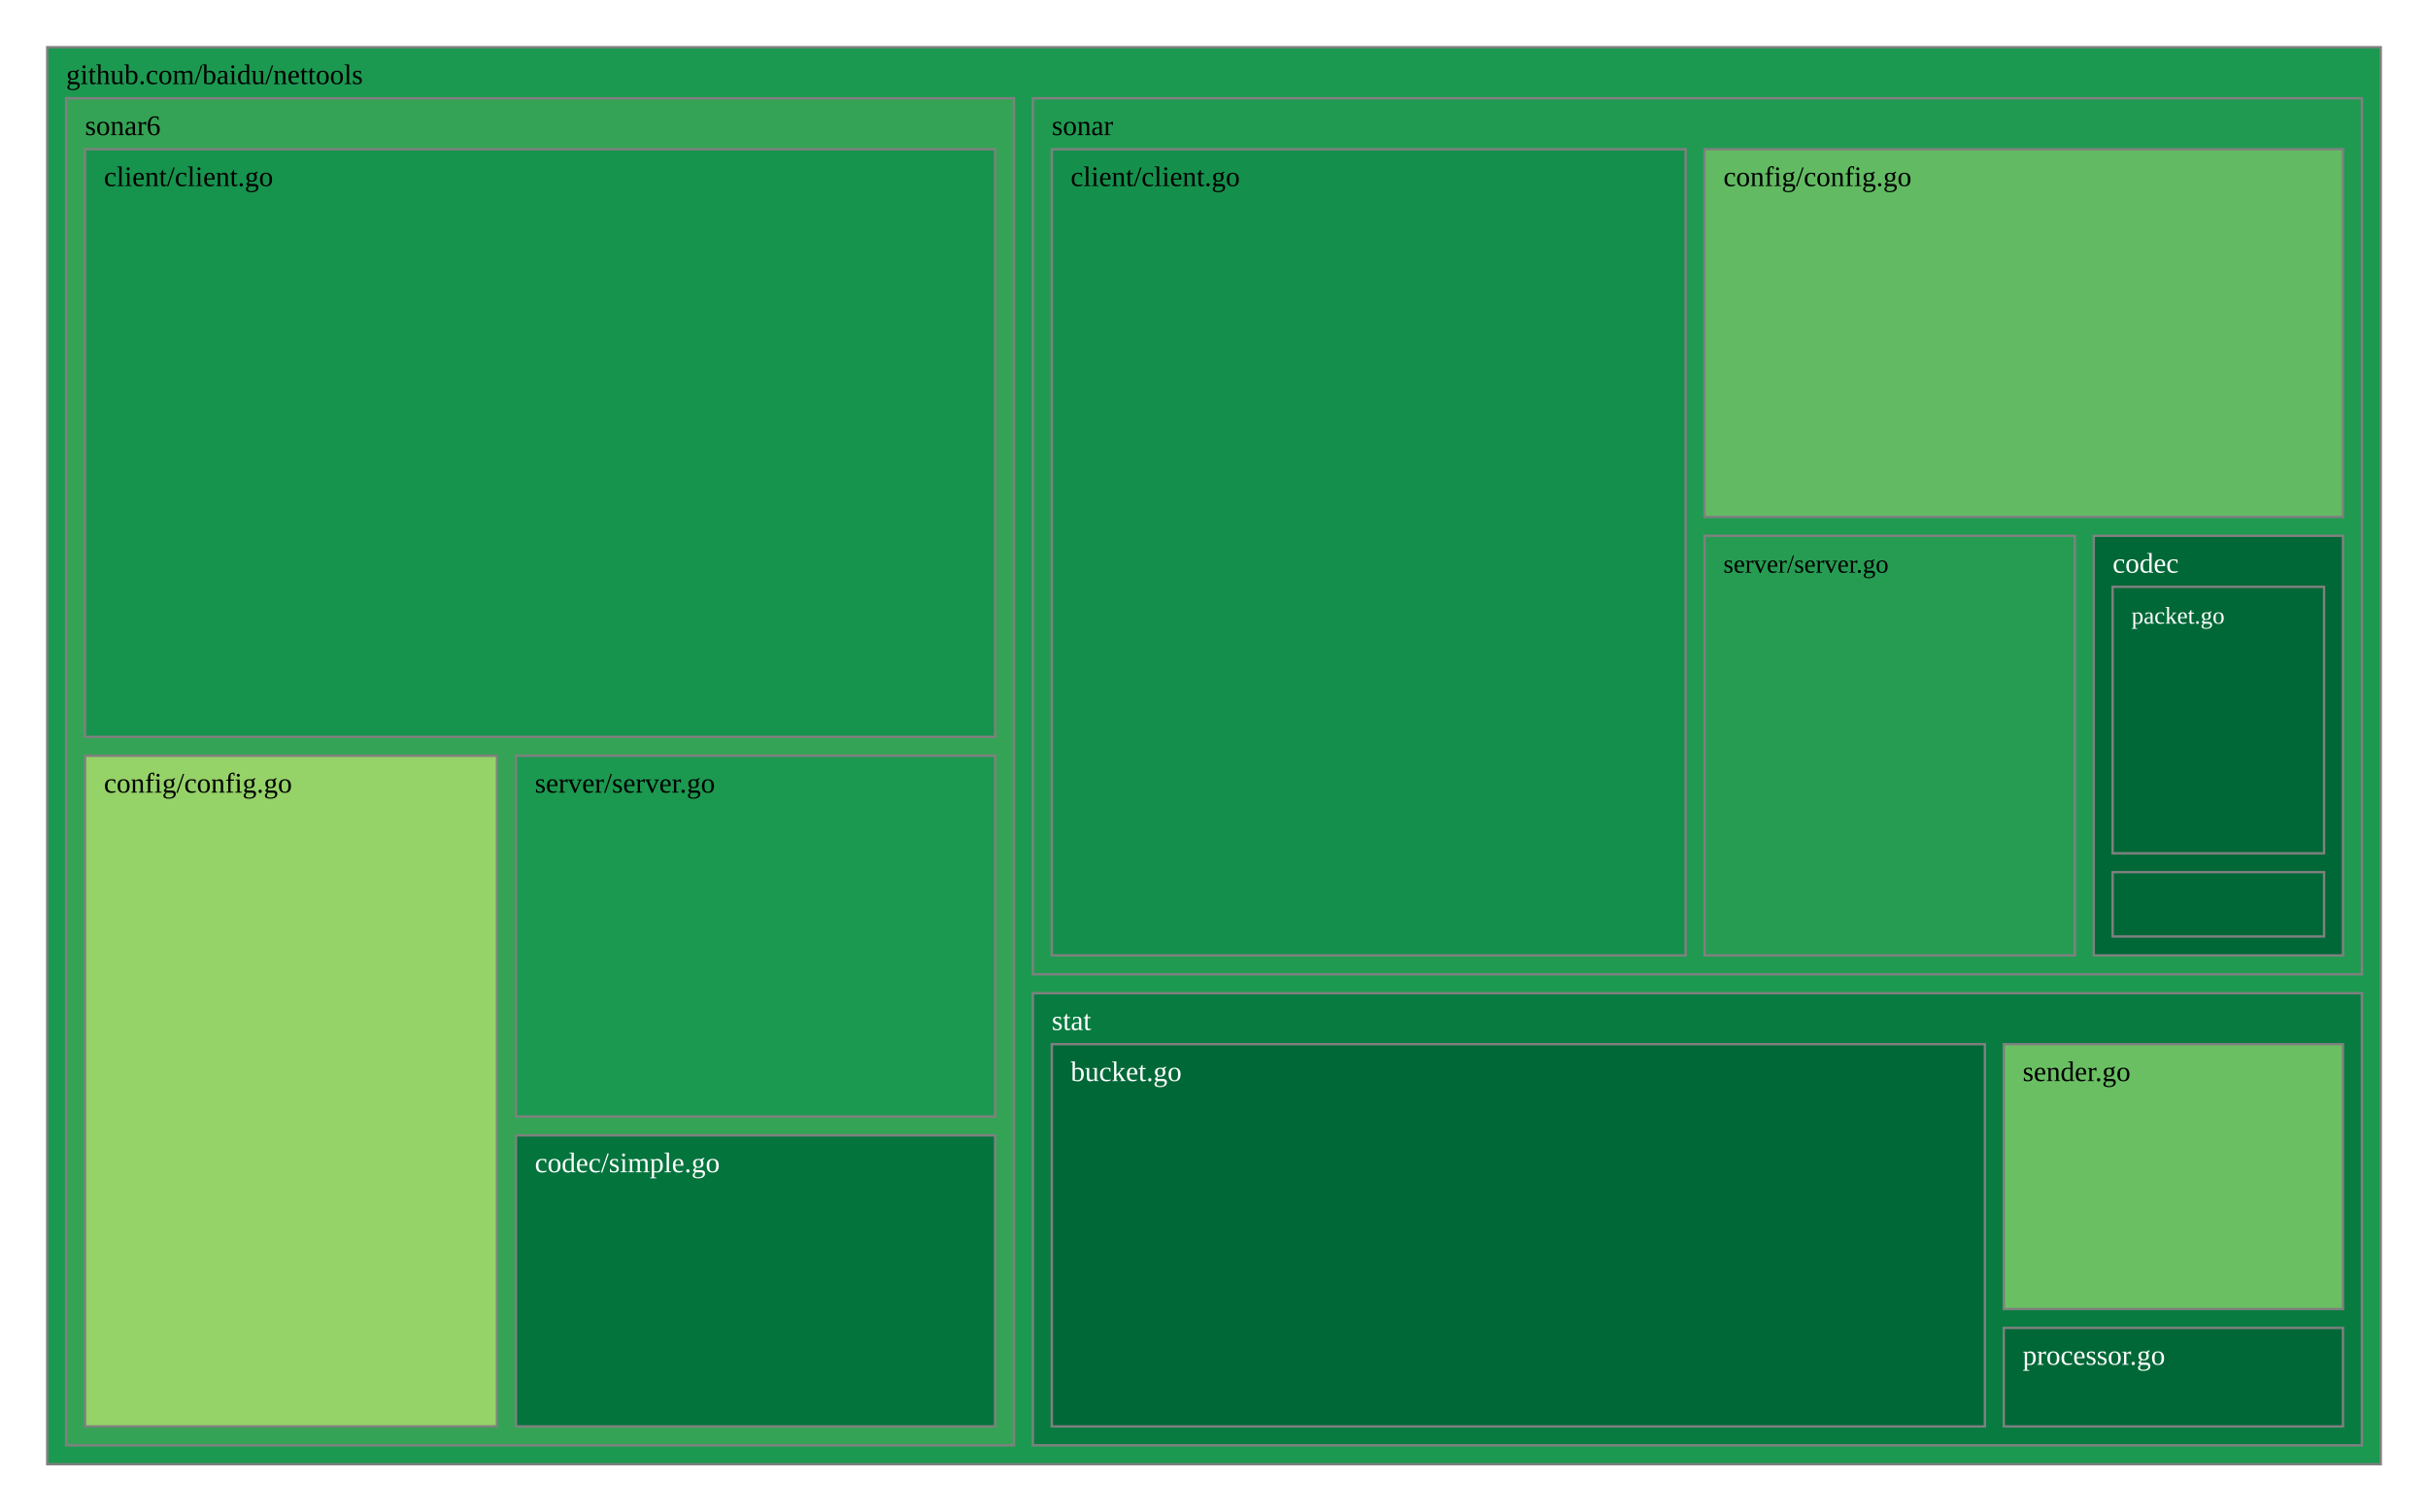
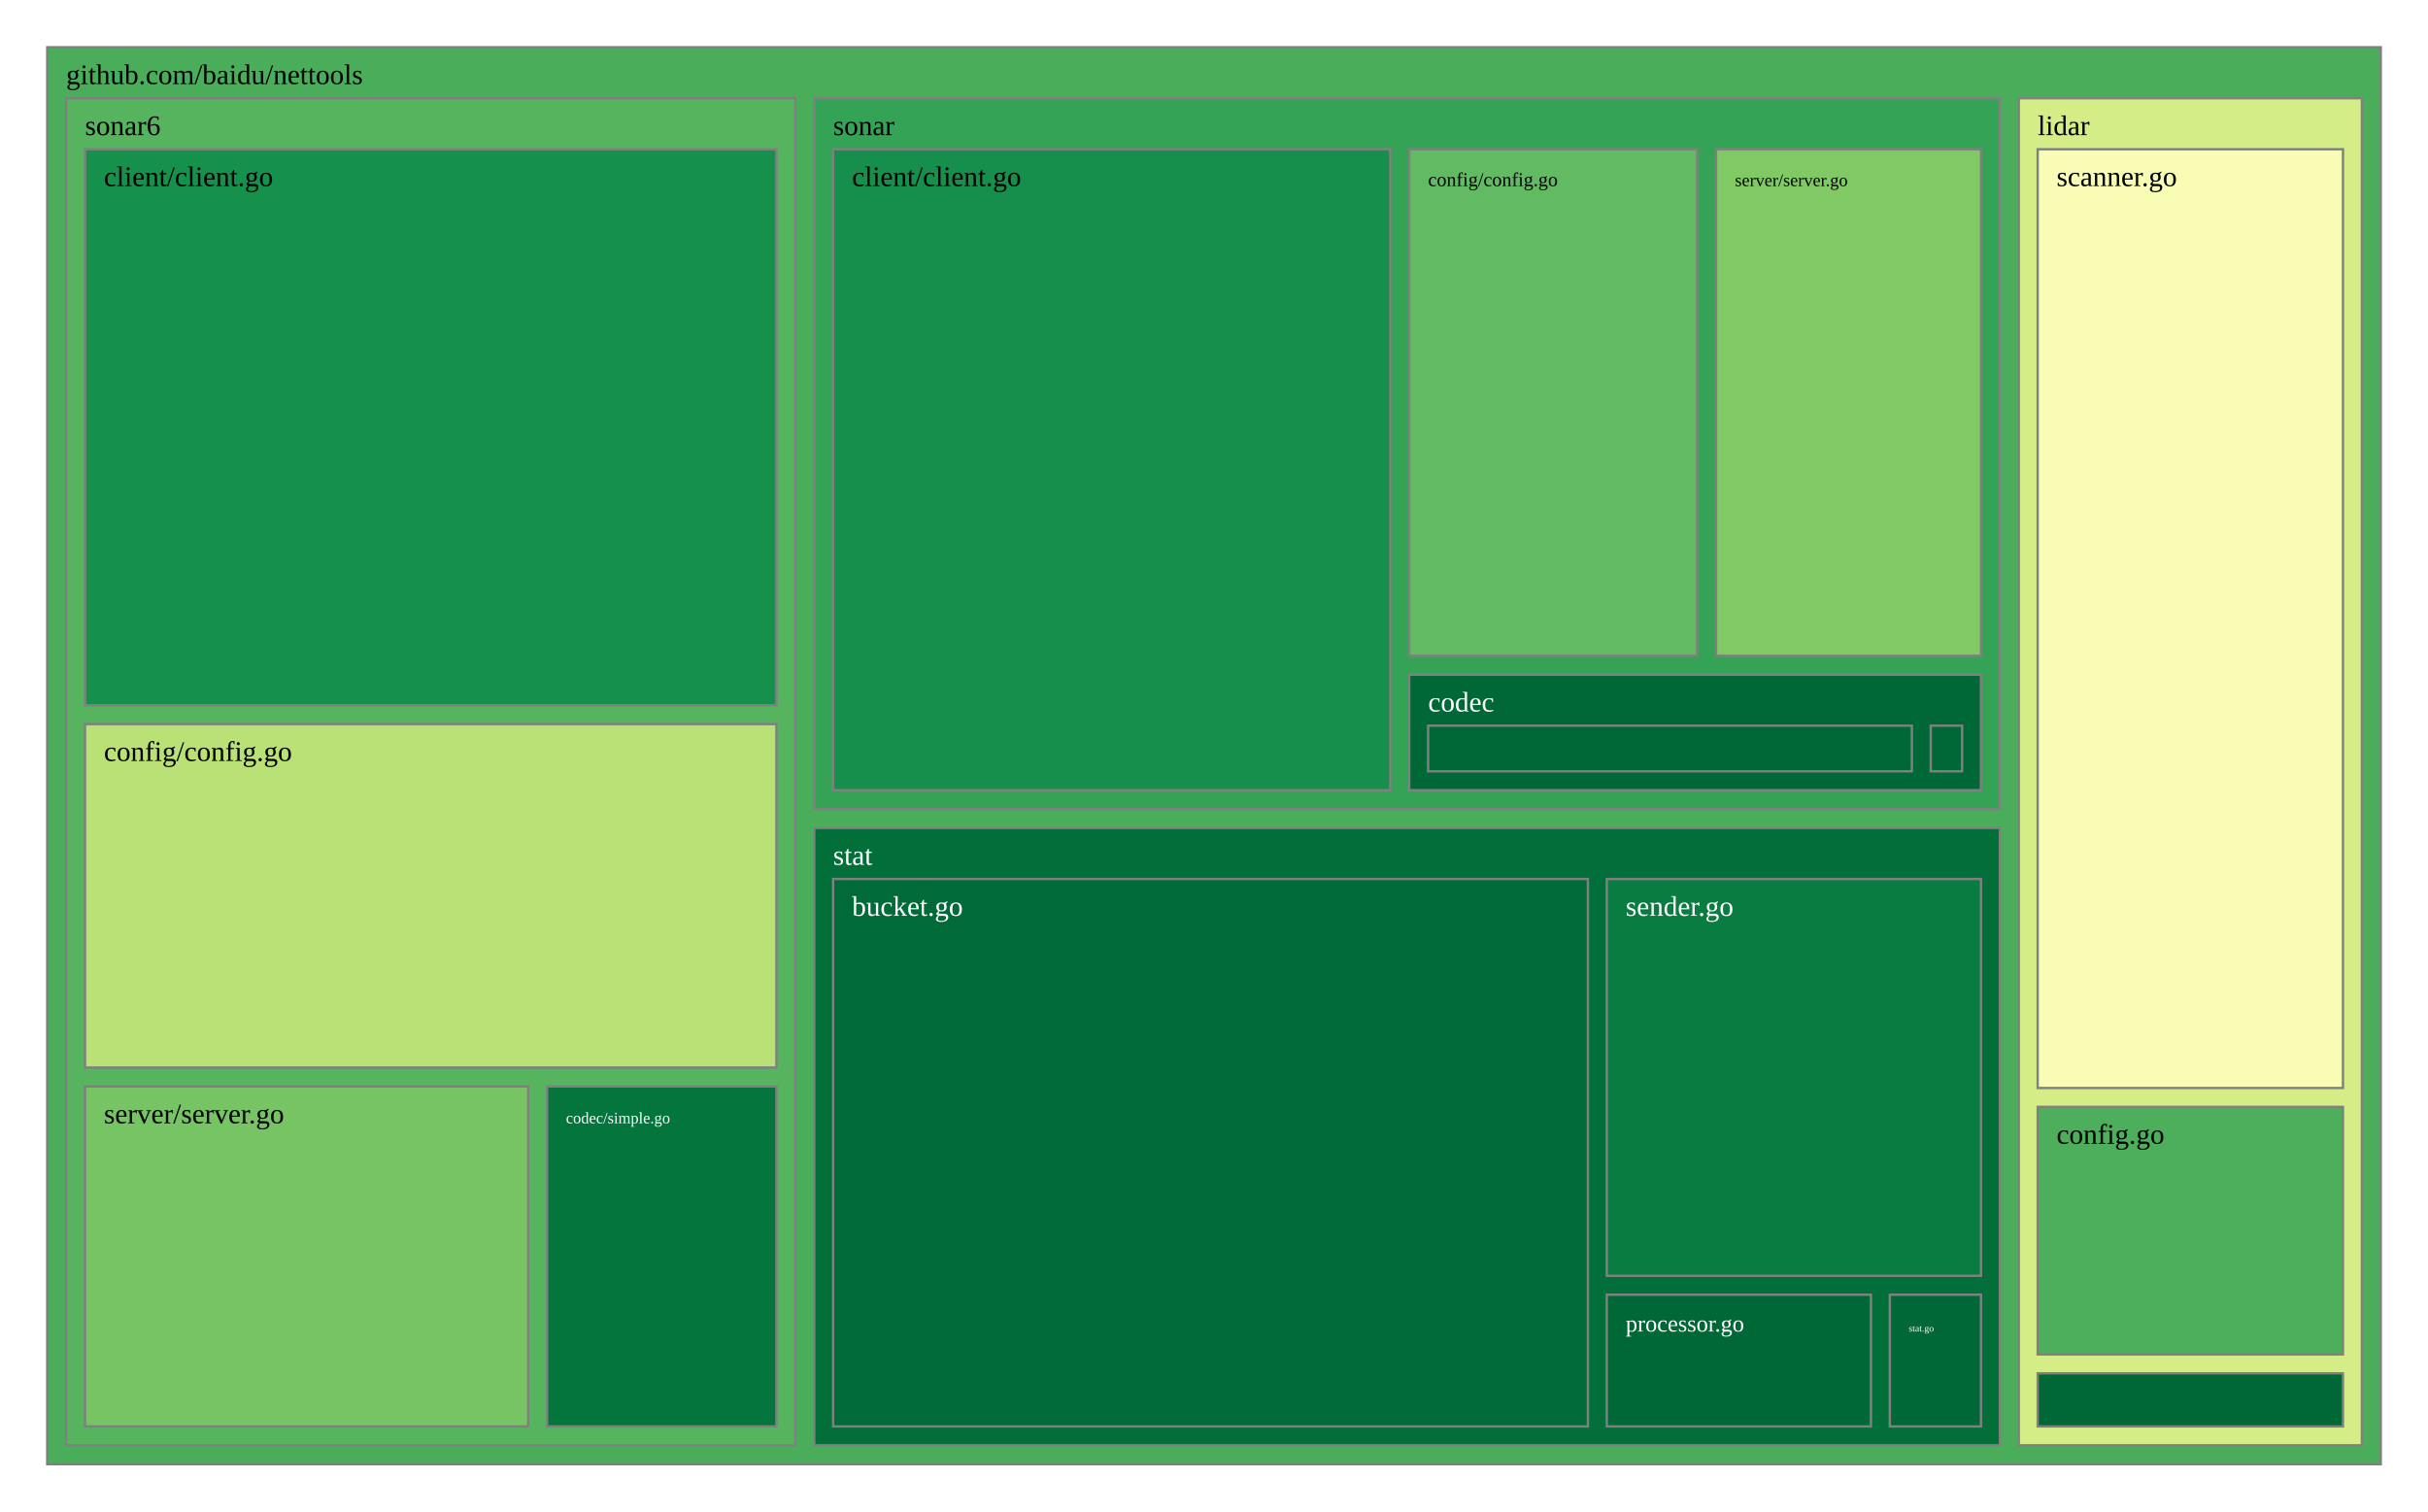
<svg xmlns="http://www.w3.org/2000/svg" viewBox="0 0 1028 640" style="background: white none repeat scroll 0% 0%;">
  <g>
-     <rect x="20" y="20" width="988" height="600" style="fill: rgba(28, 153, 80, 65535);opacity:1;fill-opacity:1;stroke:rgba(128,128,128,65535);stroke-width:1px;stroke-opacity:1;" />
+     <rect x="20" y="20" width="988" height="600" style="fill: rgba(74, 173, 90, 65535);opacity:1;fill-opacity:1;stroke:rgba(128,128,128,65535);stroke-width:1px;stroke-opacity:1;" />
    <text data-notex="1" text-anchor="start" transform="translate(28,35.6) scale(1)" style="font-family: Open Sans, verdana, arial, sans-serif !important; font-size: 12px; fill: rgb(0, 0, 0, 65535); fill-opacity: 1; white-space: pre;" data-math="N">github.com/baidu/nettools</text>
  </g>
  <g>
-     <rect x="437.317" y="41.6" width="562.683" height="370.952" style="fill: rgba(32, 154, 81, 65535);opacity:1;fill-opacity:1;stroke:rgba(128,128,128,65535);stroke-width:1px;stroke-opacity:1;" />
-     <text data-notex="1" text-anchor="start" transform="translate(445.3173,57.2) scale(1)" style="font-family: Open Sans, verdana, arial, sans-serif !important; font-size: 12px; fill: rgb(0, 0, 0, 65535); fill-opacity: 1; white-space: pre;" data-math="N">sonar</text>
+     <rect x="854.742" y="41.6" width="145.258" height="570.4" style="fill: rgba(212, 237, 135, 65535);opacity:1;fill-opacity:1;stroke:rgba(128,128,128,65535);stroke-width:1px;stroke-opacity:1;" />
+     <text data-notex="1" text-anchor="start" transform="translate(862.742,57.2) scale(1)" style="font-family: Open Sans, verdana, arial, sans-serif !important; font-size: 12px; fill: rgb(0, 0, 0, 65535); fill-opacity: 1; white-space: pre;" data-math="N">lidar</text>
  </g>
  <g>
-     <rect x="28" y="41.6" width="401.317" height="570.4" style="fill: rgba(53, 163, 85, 65535);opacity:1;fill-opacity:1;stroke:rgba(128,128,128,65535);stroke-width:1px;stroke-opacity:1;" />
+     <rect x="344.733" y="41.6" width="502.009" height="300.995" style="fill: rgba(53, 163, 85, 65535);opacity:1;fill-opacity:1;stroke:rgba(128,128,128,65535);stroke-width:1px;stroke-opacity:1;" />
+     <text data-notex="1" text-anchor="start" transform="translate(352.7333,57.2) scale(1)" style="font-family: Open Sans, verdana, arial, sans-serif !important; font-size: 12px; fill: rgb(0, 0, 0, 65535); fill-opacity: 1; white-space: pre;" data-math="N">sonar</text>
+   </g>
+   <g>
+     <rect x="28" y="41.6" width="308.733" height="570.4" style="fill: rgba(86, 180, 94, 65535);opacity:1;fill-opacity:1;stroke:rgba(128,128,128,65535);stroke-width:1px;stroke-opacity:1;" />
    <text data-notex="1" text-anchor="start" transform="translate(36,57.2) scale(1)" style="font-family: Open Sans, verdana, arial, sans-serif !important; font-size: 12px; fill: rgb(0, 0, 0, 65535); fill-opacity: 1; white-space: pre;" data-math="N">sonar6</text>
  </g>
  <g>
-     <rect x="437.317" y="420.552" width="562.683" height="191.448" style="fill: rgba(8, 123, 65, 65535);opacity:1;fill-opacity:1;stroke:rgba(128,128,128,65535);stroke-width:1px;stroke-opacity:1;" />
-     <text data-notex="1" text-anchor="start" transform="translate(445.3173,436.1517) scale(1)" style="font-family: Open Sans, verdana, arial, sans-serif !important; font-size: 12px; fill: rgb(255, 255, 255, 65535); fill-opacity: 1; white-space: pre;" data-math="N">stat</text>
+     <rect x="344.733" y="350.595" width="502.009" height="261.405" style="fill: rgba(2, 111, 58, 65535);opacity:1;fill-opacity:1;stroke:rgba(128,128,128,65535);stroke-width:1px;stroke-opacity:1;" />
+     <text data-notex="1" text-anchor="start" transform="translate(352.7333,366.195) scale(1)" style="font-family: Open Sans, verdana, arial, sans-serif !important; font-size: 12px; fill: rgb(255, 255, 255, 65535); fill-opacity: 1; white-space: pre;" data-math="N">stat</text>
  </g>
  <g>
-     <rect x="445.317" y="63.2" width="268.368" height="341.352" style="fill: rgba(21, 144, 76, 65535);opacity:1;fill-opacity:1;stroke:rgba(128,128,128,65535);stroke-width:1px;stroke-opacity:1;" />
-     <text data-notex="1" text-anchor="start" transform="translate(453.3173,78.8) scale(1)" style="font-family: Open Sans, verdana, arial, sans-serif !important; font-size: 12px; fill: rgb(0, 0, 0, 65535); fill-opacity: 1; white-space: pre;" data-math="N">client/client.go</text>
+     <rect x="862.742" y="468.702" width="129.258" height="104.809" style="fill: rgba(77, 175, 91, 65535);opacity:1;fill-opacity:1;stroke:rgba(128,128,128,65535);stroke-width:1px;stroke-opacity:1;" />
+     <text data-notex="1" text-anchor="start" transform="translate(870.742,484.3022) scale(1)" style="font-family: Open Sans, verdana, arial, sans-serif !important; font-size: 12px; fill: rgb(0, 0, 0, 65535); fill-opacity: 1; white-space: pre;" data-math="N">config.go</text>
  </g>
  <g>
-     <rect x="886.477" y="226.882" width="105.523" height="177.669" style="fill: rgba(0, 104, 55, 65535);opacity:1;fill-opacity:1;stroke:rgba(128,128,128,65535);stroke-width:1px;stroke-opacity:1;" />
-     <text data-notex="1" text-anchor="start" transform="translate(894.477,242.4823) scale(1)" style="font-family: Open Sans, verdana, arial, sans-serif !important; font-size: 12px; fill: rgb(255, 255, 255, 65535); fill-opacity: 1; white-space: pre;" data-math="N">codec</text>
+     <rect x="862.742" y="63.2" width="129.258" height="397.502" style="fill: rgba(249, 252, 181, 65535);opacity:1;fill-opacity:1;stroke:rgba(128,128,128,65535);stroke-width:1px;stroke-opacity:1;" />
+     <text data-notex="1" text-anchor="start" transform="translate(870.742,78.8) scale(1)" style="font-family: Open Sans, verdana, arial, sans-serif !important; font-size: 12px; fill: rgb(0, 0, 0, 65535); fill-opacity: 1; white-space: pre;" data-math="N">scanner.go</text>
  </g>
  <g>
-     <rect x="721.686" y="63.2" width="270.314" height="155.682" style="fill: rgba(98, 187, 98, 65535);opacity:1;fill-opacity:1;stroke:rgba(128,128,128,65535);stroke-width:1px;stroke-opacity:1;" />
-     <text data-notex="1" text-anchor="start" transform="translate(729.6855,78.8) scale(1)" style="font-family: Open Sans, verdana, arial, sans-serif !important; font-size: 12px; fill: rgb(0, 0, 0, 65535); fill-opacity: 1; white-space: pre;" data-math="N">config/config.go</text>
+     <rect x="862.742" y="581.511" width="129.258" height="22.489" style="fill: rgba(0, 104, 55, 65535);opacity:1;fill-opacity:1;stroke:rgba(128,128,128,65535);stroke-width:1px;stroke-opacity:1;" />
  </g>
  <g>
-     <rect x="721.686" y="226.882" width="156.791" height="177.669" style="fill: rgba(38, 156, 82, 65535);opacity:1;fill-opacity:1;stroke:rgba(128,128,128,65535);stroke-width:1px;stroke-opacity:1;" />
-     <text data-notex="1" text-anchor="start" transform="translate(729.6855,242.4823) scale(0.916611)" style="font-family: Open Sans, verdana, arial, sans-serif !important; font-size: 12px; fill: rgb(0, 0, 0, 65535); fill-opacity: 1; white-space: pre;" data-math="N">server/server.go</text>
+     <rect x="352.733" y="63.2" width="235.917" height="271.395" style="fill: rgba(21, 143, 75, 65535);opacity:1;fill-opacity:1;stroke:rgba(128,128,128,65535);stroke-width:1px;stroke-opacity:1;" />
+     <text data-notex="1" text-anchor="start" transform="translate(360.7333,78.8) scale(1)" style="font-family: Open Sans, verdana, arial, sans-serif !important; font-size: 12px; fill: rgb(0, 0, 0, 65535); fill-opacity: 1; white-space: pre;" data-math="N">client/client.go</text>
  </g>
  <g>
-     <rect x="36" y="63.2" width="385.317" height="248.81" style="fill: rgba(22, 147, 77, 65535);opacity:1;fill-opacity:1;stroke:rgba(128,128,128,65535);stroke-width:1px;stroke-opacity:1;" />
+     <rect x="596.65" y="285.681" width="242.092" height="48.914" style="fill: rgba(0, 104, 55, 65535);opacity:1;fill-opacity:1;stroke:rgba(128,128,128,65535);stroke-width:1px;stroke-opacity:1;" />
+     <text data-notex="1" text-anchor="start" transform="translate(604.6501,301.2812) scale(1)" style="font-family: Open Sans, verdana, arial, sans-serif !important; font-size: 12px; fill: rgb(255, 255, 255, 65535); fill-opacity: 1; white-space: pre;" data-math="N">codec</text>
+   </g>
+   <g>
+     <rect x="596.65" y="63.2" width="121.893" height="214.481" style="fill: rgba(98, 187, 98, 65535);opacity:1;fill-opacity:1;stroke:rgba(128,128,128,65535);stroke-width:1px;stroke-opacity:1;" />
+     <text data-notex="1" text-anchor="start" transform="translate(604.6501,78.8) scale(0.689406)" style="font-family: Open Sans, verdana, arial, sans-serif !important; font-size: 12px; fill: rgb(0, 0, 0, 65535); fill-opacity: 1; white-space: pre;" data-math="N">config/config.go</text>
+   </g>
+   <g>
+     <rect x="726.543" y="63.2" width="112.199" height="214.481" style="fill: rgba(129, 201, 101, 65535);opacity:1;fill-opacity:1;stroke:rgba(128,128,128,65535);stroke-width:1px;stroke-opacity:1;" />
+     <text data-notex="1" text-anchor="start" transform="translate(734.5428,78.8) scale(0.626297)" style="font-family: Open Sans, verdana, arial, sans-serif !important; font-size: 12px; fill: rgb(0, 0, 0, 65535); fill-opacity: 1; white-space: pre;" data-math="N">server/server.go</text>
+   </g>
+   <g>
+     <rect x="36" y="63.2" width="292.733" height="235.419" style="fill: rgba(21, 145, 76, 65535);opacity:1;fill-opacity:1;stroke:rgba(128,128,128,65535);stroke-width:1px;stroke-opacity:1;" />
    <text data-notex="1" text-anchor="start" transform="translate(44,78.8) scale(1)" style="font-family: Open Sans, verdana, arial, sans-serif !important; font-size: 12px; fill: rgb(0, 0, 0, 65535); fill-opacity: 1; white-space: pre;" data-math="N">client/client.go</text>
  </g>
  <g>
-     <rect x="218.442" y="480.769" width="202.875" height="123.231" style="fill: rgba(4, 116, 61, 65535);opacity:1;fill-opacity:1;stroke:rgba(128,128,128,65535);stroke-width:1px;stroke-opacity:1;" />
-     <text data-notex="1" text-anchor="start" transform="translate(226.4423,496.3687) scale(1)" style="font-family: Open Sans, verdana, arial, sans-serif !important; font-size: 12px; fill: rgb(255, 255, 255, 65535); fill-opacity: 1; white-space: pre;" data-math="N">codec/simple.go</text>
+     <rect x="231.623" y="460.047" width="97.111" height="143.953" style="fill: rgba(5, 117, 62, 65535);opacity:1;fill-opacity:1;stroke:rgba(128,128,128,65535);stroke-width:1px;stroke-opacity:1;" />
+     <text data-notex="1" text-anchor="start" transform="translate(239.6226,475.6473) scale(0.563268)" style="font-family: Open Sans, verdana, arial, sans-serif !important; font-size: 12px; fill: rgb(255, 255, 255, 65535); fill-opacity: 1; white-space: pre;" data-math="N">codec/simple.go</text>
  </g>
  <g>
-     <rect x="36" y="320.01" width="174.442" height="283.99" style="fill: rgba(149, 210, 104, 65535);opacity:1;fill-opacity:1;stroke:rgba(128,128,128,65535);stroke-width:1px;stroke-opacity:1;" />
-     <text data-notex="1" text-anchor="start" transform="translate(44,335.6103) scale(1)" style="font-family: Open Sans, verdana, arial, sans-serif !important; font-size: 12px; fill: rgb(0, 0, 0, 65535); fill-opacity: 1; white-space: pre;" data-math="N">config/config.go</text>
+     <rect x="36" y="306.619" width="292.733" height="145.428" style="fill: rgba(186, 225, 117, 65535);opacity:1;fill-opacity:1;stroke:rgba(128,128,128,65535);stroke-width:1px;stroke-opacity:1;" />
+     <text data-notex="1" text-anchor="start" transform="translate(44,322.2194) scale(1)" style="font-family: Open Sans, verdana, arial, sans-serif !important; font-size: 12px; fill: rgb(0, 0, 0, 65535); fill-opacity: 1; white-space: pre;" data-math="N">config/config.go</text>
  </g>
  <g>
-     <rect x="218.442" y="320.01" width="202.875" height="152.758" style="fill: rgba(28, 153, 80, 65535);opacity:1;fill-opacity:1;stroke:rgba(128,128,128,65535);stroke-width:1px;stroke-opacity:1;" />
-     <text data-notex="1" text-anchor="start" transform="translate(226.4423,335.6103) scale(1)" style="font-family: Open Sans, verdana, arial, sans-serif !important; font-size: 12px; fill: rgb(0, 0, 0, 65535); fill-opacity: 1; white-space: pre;" data-math="N">server/server.go</text>
+     <rect x="36" y="460.047" width="187.623" height="143.953" style="fill: rgba(118, 196, 100, 65535);opacity:1;fill-opacity:1;stroke:rgba(128,128,128,65535);stroke-width:1px;stroke-opacity:1;" />
+     <text data-notex="1" text-anchor="start" transform="translate(44,475.6473) scale(1)" style="font-family: Open Sans, verdana, arial, sans-serif !important; font-size: 12px; fill: rgb(0, 0, 0, 65535); fill-opacity: 1; white-space: pre;" data-math="N">server/server.go</text>
  </g>
  <g>
-     <rect x="445.317" y="442.152" width="395.069" height="161.848" style="fill: rgba(0, 104, 55, 65535);opacity:1;fill-opacity:1;stroke:rgba(128,128,128,65535);stroke-width:1px;stroke-opacity:1;" />
-     <text data-notex="1" text-anchor="start" transform="translate(453.3173,457.7517) scale(1)" style="font-family: Open Sans, verdana, arial, sans-serif !important; font-size: 12px; fill: rgb(255, 255, 255, 65535); fill-opacity: 1; white-space: pre;" data-math="N">bucket.go</text>
+     <rect x="352.733" y="372.195" width="319.568" height="231.805" style="fill: rgba(0, 106, 56, 65535);opacity:1;fill-opacity:1;stroke:rgba(128,128,128,65535);stroke-width:1px;stroke-opacity:1;" />
+     <text data-notex="1" text-anchor="start" transform="translate(360.7333,387.795) scale(1)" style="font-family: Open Sans, verdana, arial, sans-serif !important; font-size: 12px; fill: rgb(255, 255, 255, 65535); fill-opacity: 1; white-space: pre;" data-math="N">bucket.go</text>
  </g>
  <g>
-     <rect x="848.387" y="562.288" width="143.613" height="41.712" style="fill: rgba(0, 104, 55, 65535);opacity:1;fill-opacity:1;stroke:rgba(128,128,128,65535);stroke-width:1px;stroke-opacity:1;" />
-     <text data-notex="1" text-anchor="start" transform="translate(856.3867,577.8883) scale(1)" style="font-family: Open Sans, verdana, arial, sans-serif !important; font-size: 12px; fill: rgb(255, 255, 255, 65535); fill-opacity: 1; white-space: pre;" data-math="N">processor.go</text>
+     <rect x="680.302" y="548.222" width="111.837" height="55.778" style="fill: rgba(0, 104, 55, 65535);opacity:1;fill-opacity:1;stroke:rgba(128,128,128,65535);stroke-width:1px;stroke-opacity:1;" />
+     <text data-notex="1" text-anchor="start" transform="translate(688.3018,563.8221) scale(0.831918)" style="font-family: Open Sans, verdana, arial, sans-serif !important; font-size: 12px; fill: rgb(255, 255, 255, 65535); fill-opacity: 1; white-space: pre;" data-math="N">processor.go</text>
  </g>
  <g>
-     <rect x="848.387" y="442.152" width="143.613" height="112.137" style="fill: rgba(106, 191, 99, 65535);opacity:1;fill-opacity:1;stroke:rgba(128,128,128,65535);stroke-width:1px;stroke-opacity:1;" />
-     <text data-notex="1" text-anchor="start" transform="translate(856.3867,457.7517) scale(1)" style="font-family: Open Sans, verdana, arial, sans-serif !important; font-size: 12px; fill: rgb(0, 0, 0, 65535); fill-opacity: 1; white-space: pre;" data-math="N">sender.go</text>
+     <rect x="680.302" y="372.195" width="158.44" height="168.027" style="fill: rgba(9, 124, 66, 65535);opacity:1;fill-opacity:1;stroke:rgba(128,128,128,65535);stroke-width:1px;stroke-opacity:1;" />
+     <text data-notex="1" text-anchor="start" transform="translate(688.3018,387.795) scale(1)" style="font-family: Open Sans, verdana, arial, sans-serif !important; font-size: 12px; fill: rgb(255, 255, 255, 65535); fill-opacity: 1; white-space: pre;" data-math="N">sender.go</text>
  </g>
  <g>
-     <rect x="894.477" y="248.482" width="89.523" height="112.828" style="fill: rgba(0, 104, 55, 65535);opacity:1;fill-opacity:1;stroke:rgba(128,128,128,65535);stroke-width:1px;stroke-opacity:1;" />
-     <text data-notex="1" text-anchor="start" transform="translate(902.477,264.0823) scale(0.850961)" style="font-family: Open Sans, verdana, arial, sans-serif !important; font-size: 12px; fill: rgb(255, 255, 255, 65535); fill-opacity: 1; white-space: pre;" data-math="N">packet.go</text>
+     <rect x="800.139" y="548.222" width="38.603" height="55.778" style="fill: rgba(0, 104, 55, 65535);opacity:1;fill-opacity:1;stroke:rgba(128,128,128,65535);stroke-width:1px;stroke-opacity:1;" />
+     <text data-notex="1" text-anchor="start" transform="translate(808.1387,563.8221) scale(0.336358)" style="font-family: Open Sans, verdana, arial, sans-serif !important; font-size: 12px; fill: rgb(255, 255, 255, 65535); fill-opacity: 1; white-space: pre;" data-math="N">stat.go</text>
  </g>
  <g>
-     <rect x="894.477" y="369.31" width="89.523" height="27.241" style="fill: rgba(0, 104, 55, 65535);opacity:1;fill-opacity:1;stroke:rgba(128,128,128,65535);stroke-width:1px;stroke-opacity:1;" />
+     <rect x="604.65" y="307.281" width="204.811" height="19.314" style="fill: rgba(0, 104, 55, 65535);opacity:1;fill-opacity:1;stroke:rgba(128,128,128,65535);stroke-width:1px;stroke-opacity:1;" />
+   </g>
+   <g>
+     <rect x="817.461" y="307.281" width="13.281" height="19.314" style="fill: rgba(0, 104, 55, 65535);opacity:1;fill-opacity:1;stroke:rgba(128,128,128,65535);stroke-width:1px;stroke-opacity:1;" />
  </g>
</svg>
